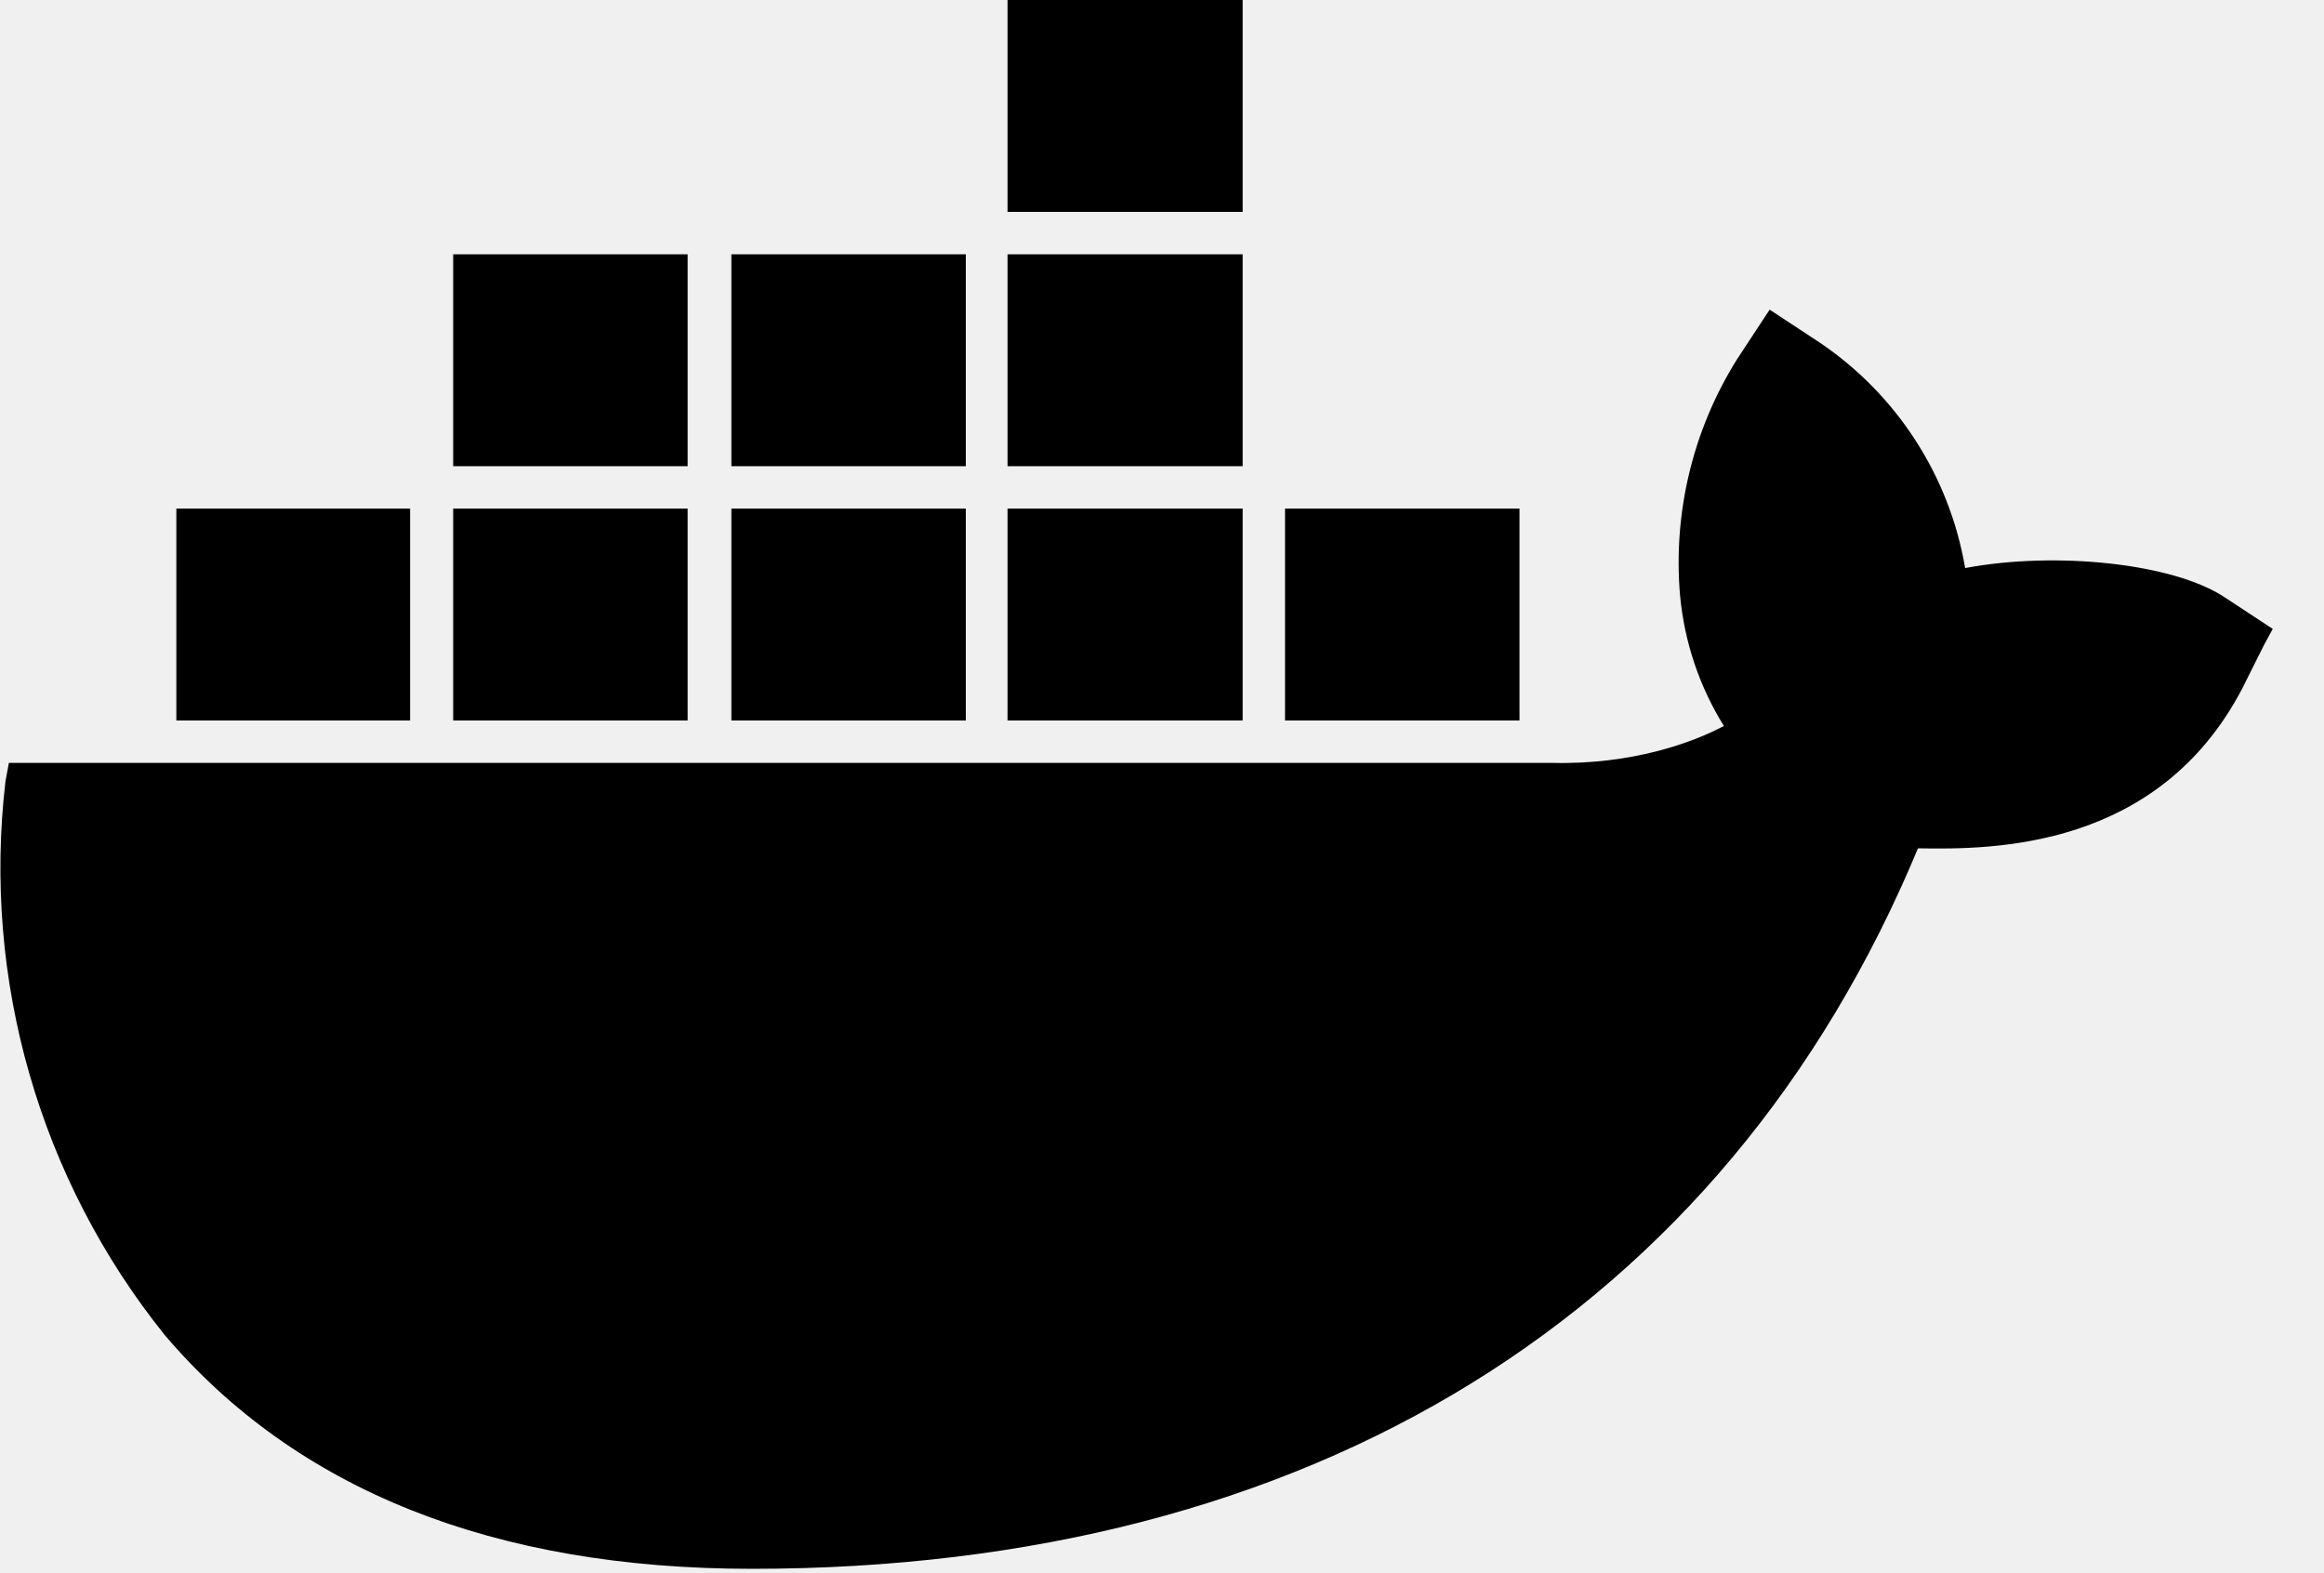
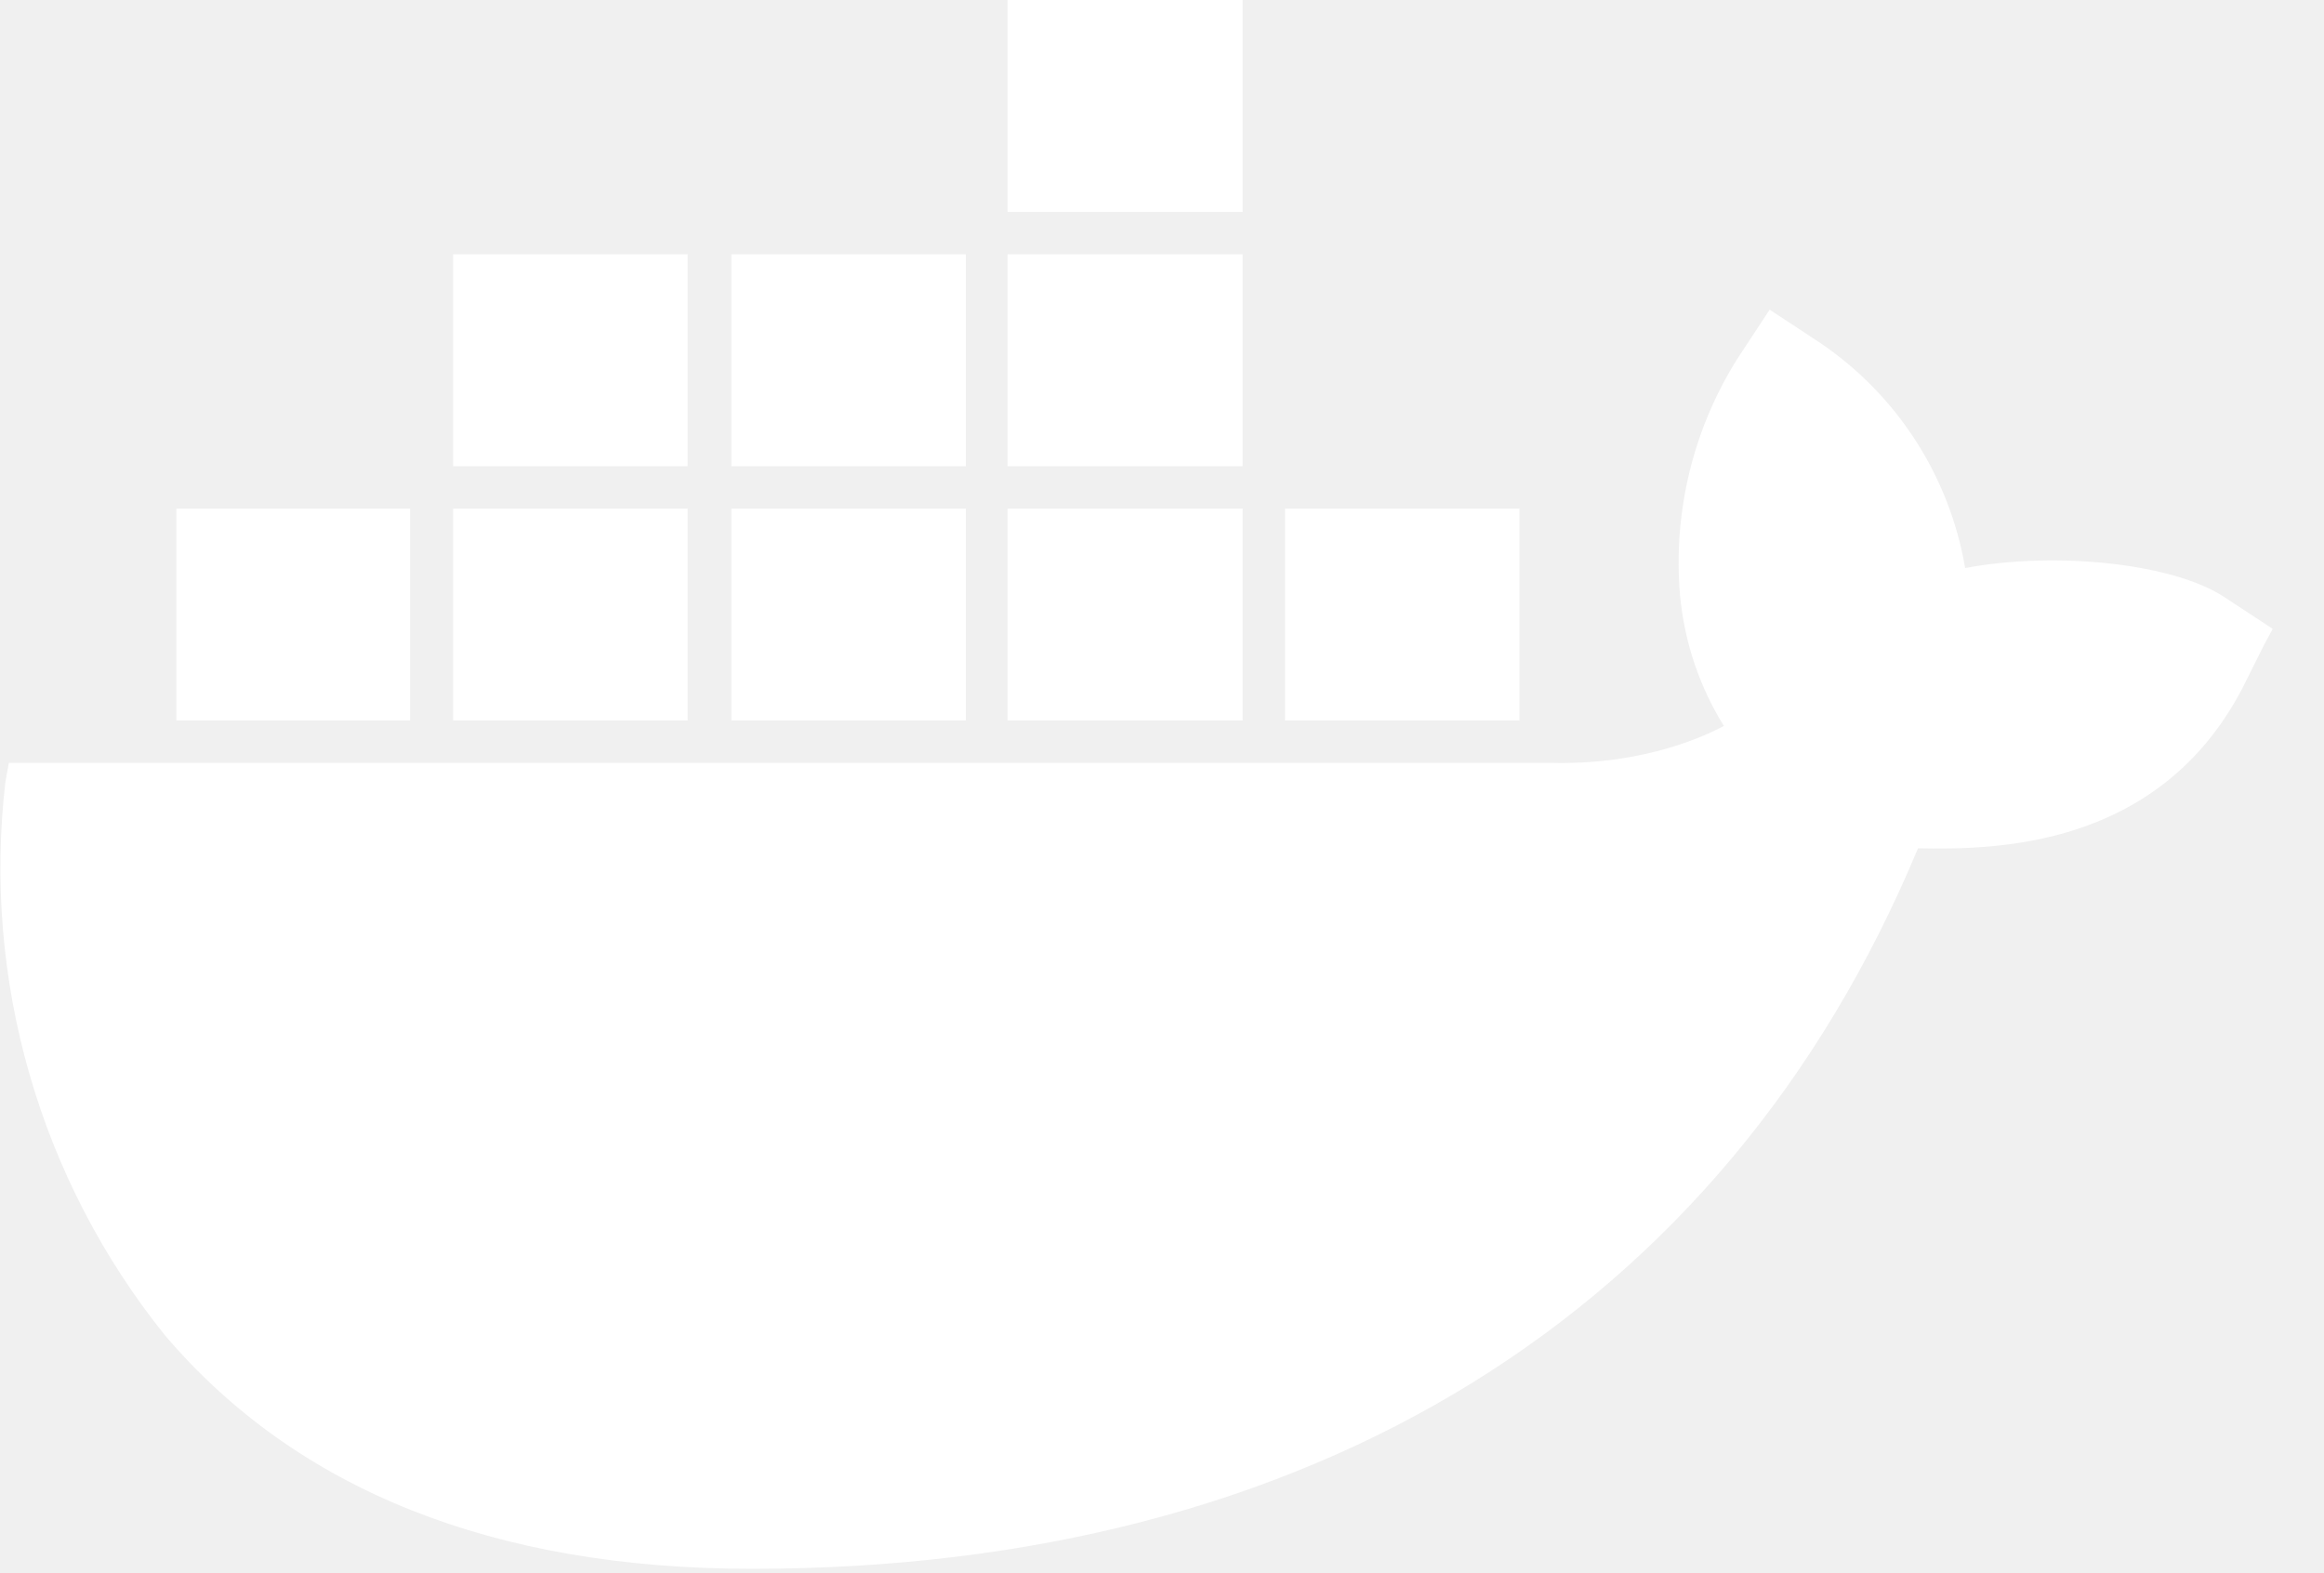
<svg xmlns="http://www.w3.org/2000/svg" width="34" height="23" viewBox="0 0 34 23" fill="none">
-   <path fill-rule="evenodd" clip-rule="evenodd" d="M22.23 10.54H18.8v-3.1h3.43v3.1zm-4.05 0h-3.44v-3.1h3.44v3.1zm-4.06 0H10.7v-3.1h3.43v3.1zm-4.05 0H6.63v-3.1h3.43v3.1zm-4.06 0H2.58v-3.1H6v3.1zm4.05-3.72H6.63v-3.1h3.43v3.1zm4.06 0H10.7v-3.1h3.43v3.1zm4.06 0h-3.44v-3.1h3.44v3.1zm0-3.72h-3.44V0h3.44v3.1zm10.57 5.2zm-2.13-3.29a4.99 4.99 0 012.13 3.3c1.33-.25 3.05-.07 3.8.43l.7.46-.13.24-.32.64c-1.23 2.34-3.63 2.35-4.74 2.33-2.83 6.8-8.88 10.54-17.06 10.54-3.77 0-6.66-1.15-8.59-3.42a10.91 10.91 0 01-2.33-8.1l.05-.27H22.7c1.18.03 2.07-.3 2.52-.54a4.39 4.39 0 01-.64-1.9 5.6 5.6 0 01.83-3.46l.48-.73.73.48z" fill="currentColor" />
+   <path fill-rule="evenodd" clip-rule="evenodd" d="M22.23 10.54H18.8v-3.1h3.43v3.1zm-4.05 0h-3.44v-3.1h3.44v3.1zm-4.06 0H10.7v-3.1h3.43v3.1zm-4.05 0H6.63v-3.1h3.43v3.1zm-4.06 0H2.58v-3.1H6v3.1zm4.05-3.72H6.63v-3.1h3.43v3.1zm4.06 0H10.7v-3.1h3.43v3.1zm4.06 0h-3.44v-3.1h3.44v3.1zm0-3.72h-3.44V0h3.44v3.1zm10.57 5.2zm-2.13-3.29a4.99 4.99 0 012.13 3.3c1.33-.25 3.05-.07 3.8.43l.7.46-.13.24-.32.64c-1.23 2.34-3.63 2.35-4.74 2.33-2.83 6.8-8.88 10.54-17.06 10.54-3.77 0-6.66-1.15-8.59-3.42a10.91 10.91 0 01-2.33-8.1l.05-.27H22.7c1.18.03 2.07-.3 2.52-.54a4.39 4.39 0 01-.64-1.9 5.6 5.6 0 01.83-3.46l.48-.73.73.48z" fill="#fff" />
</svg>
